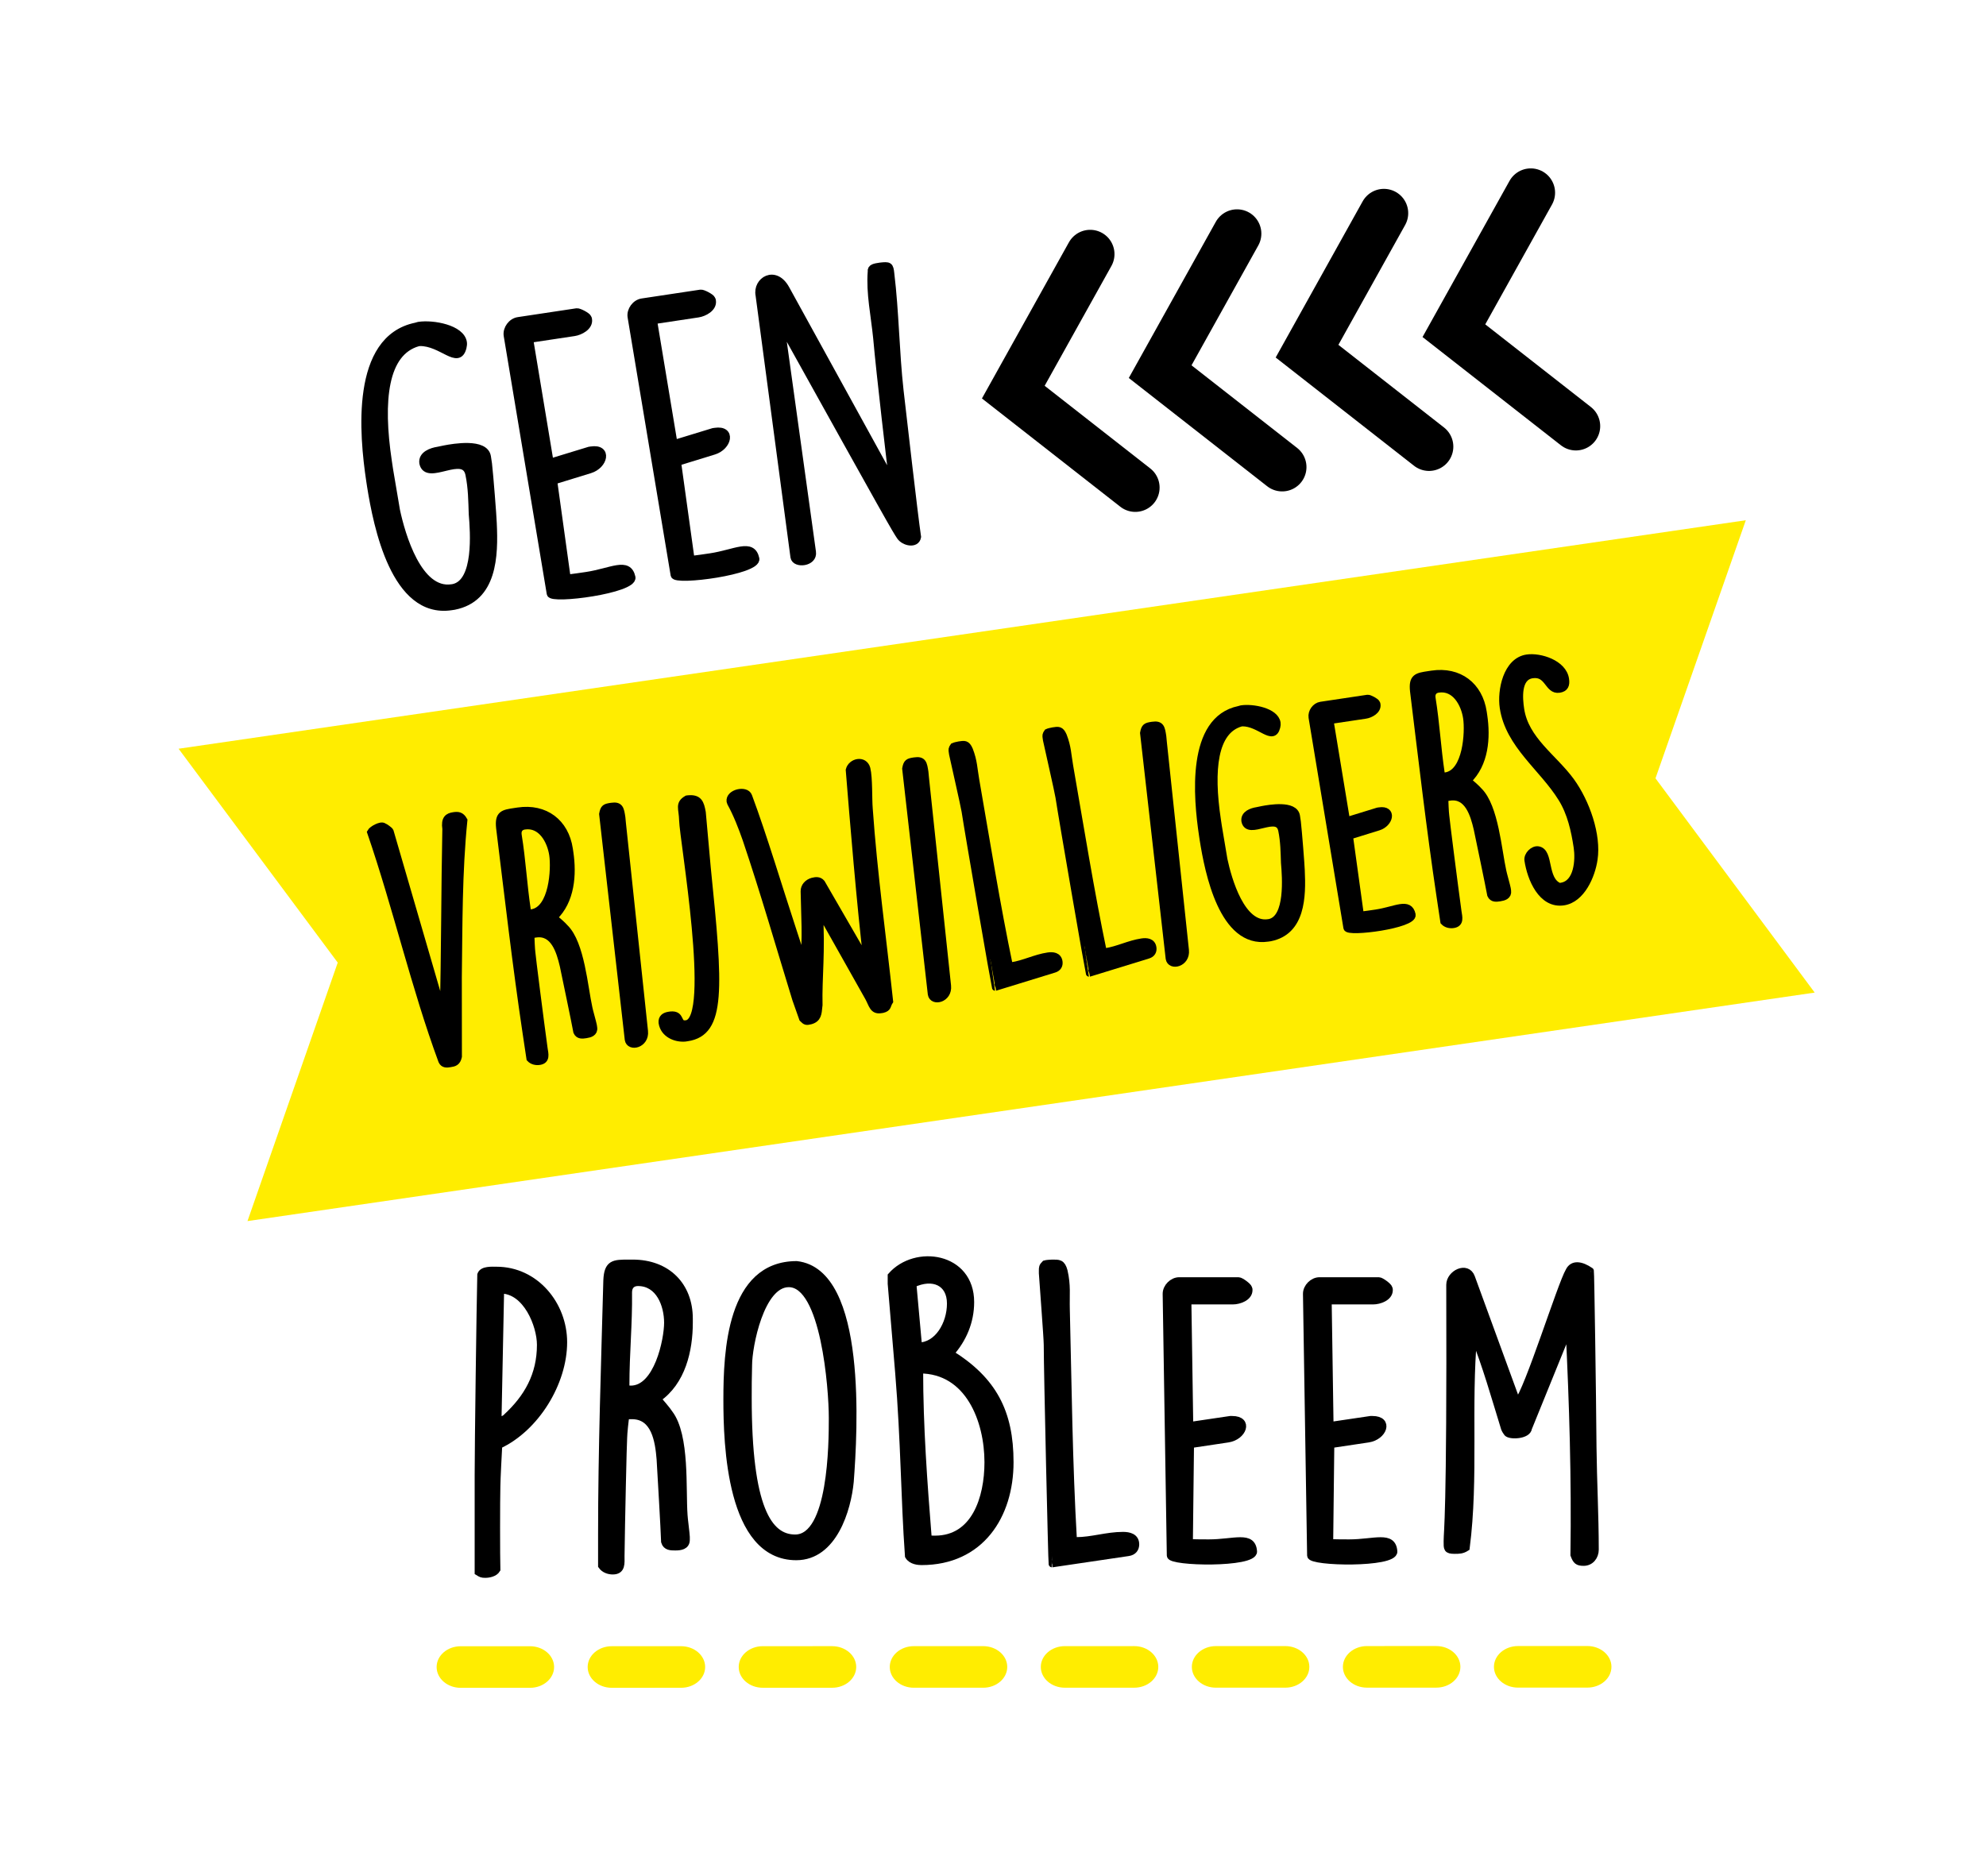
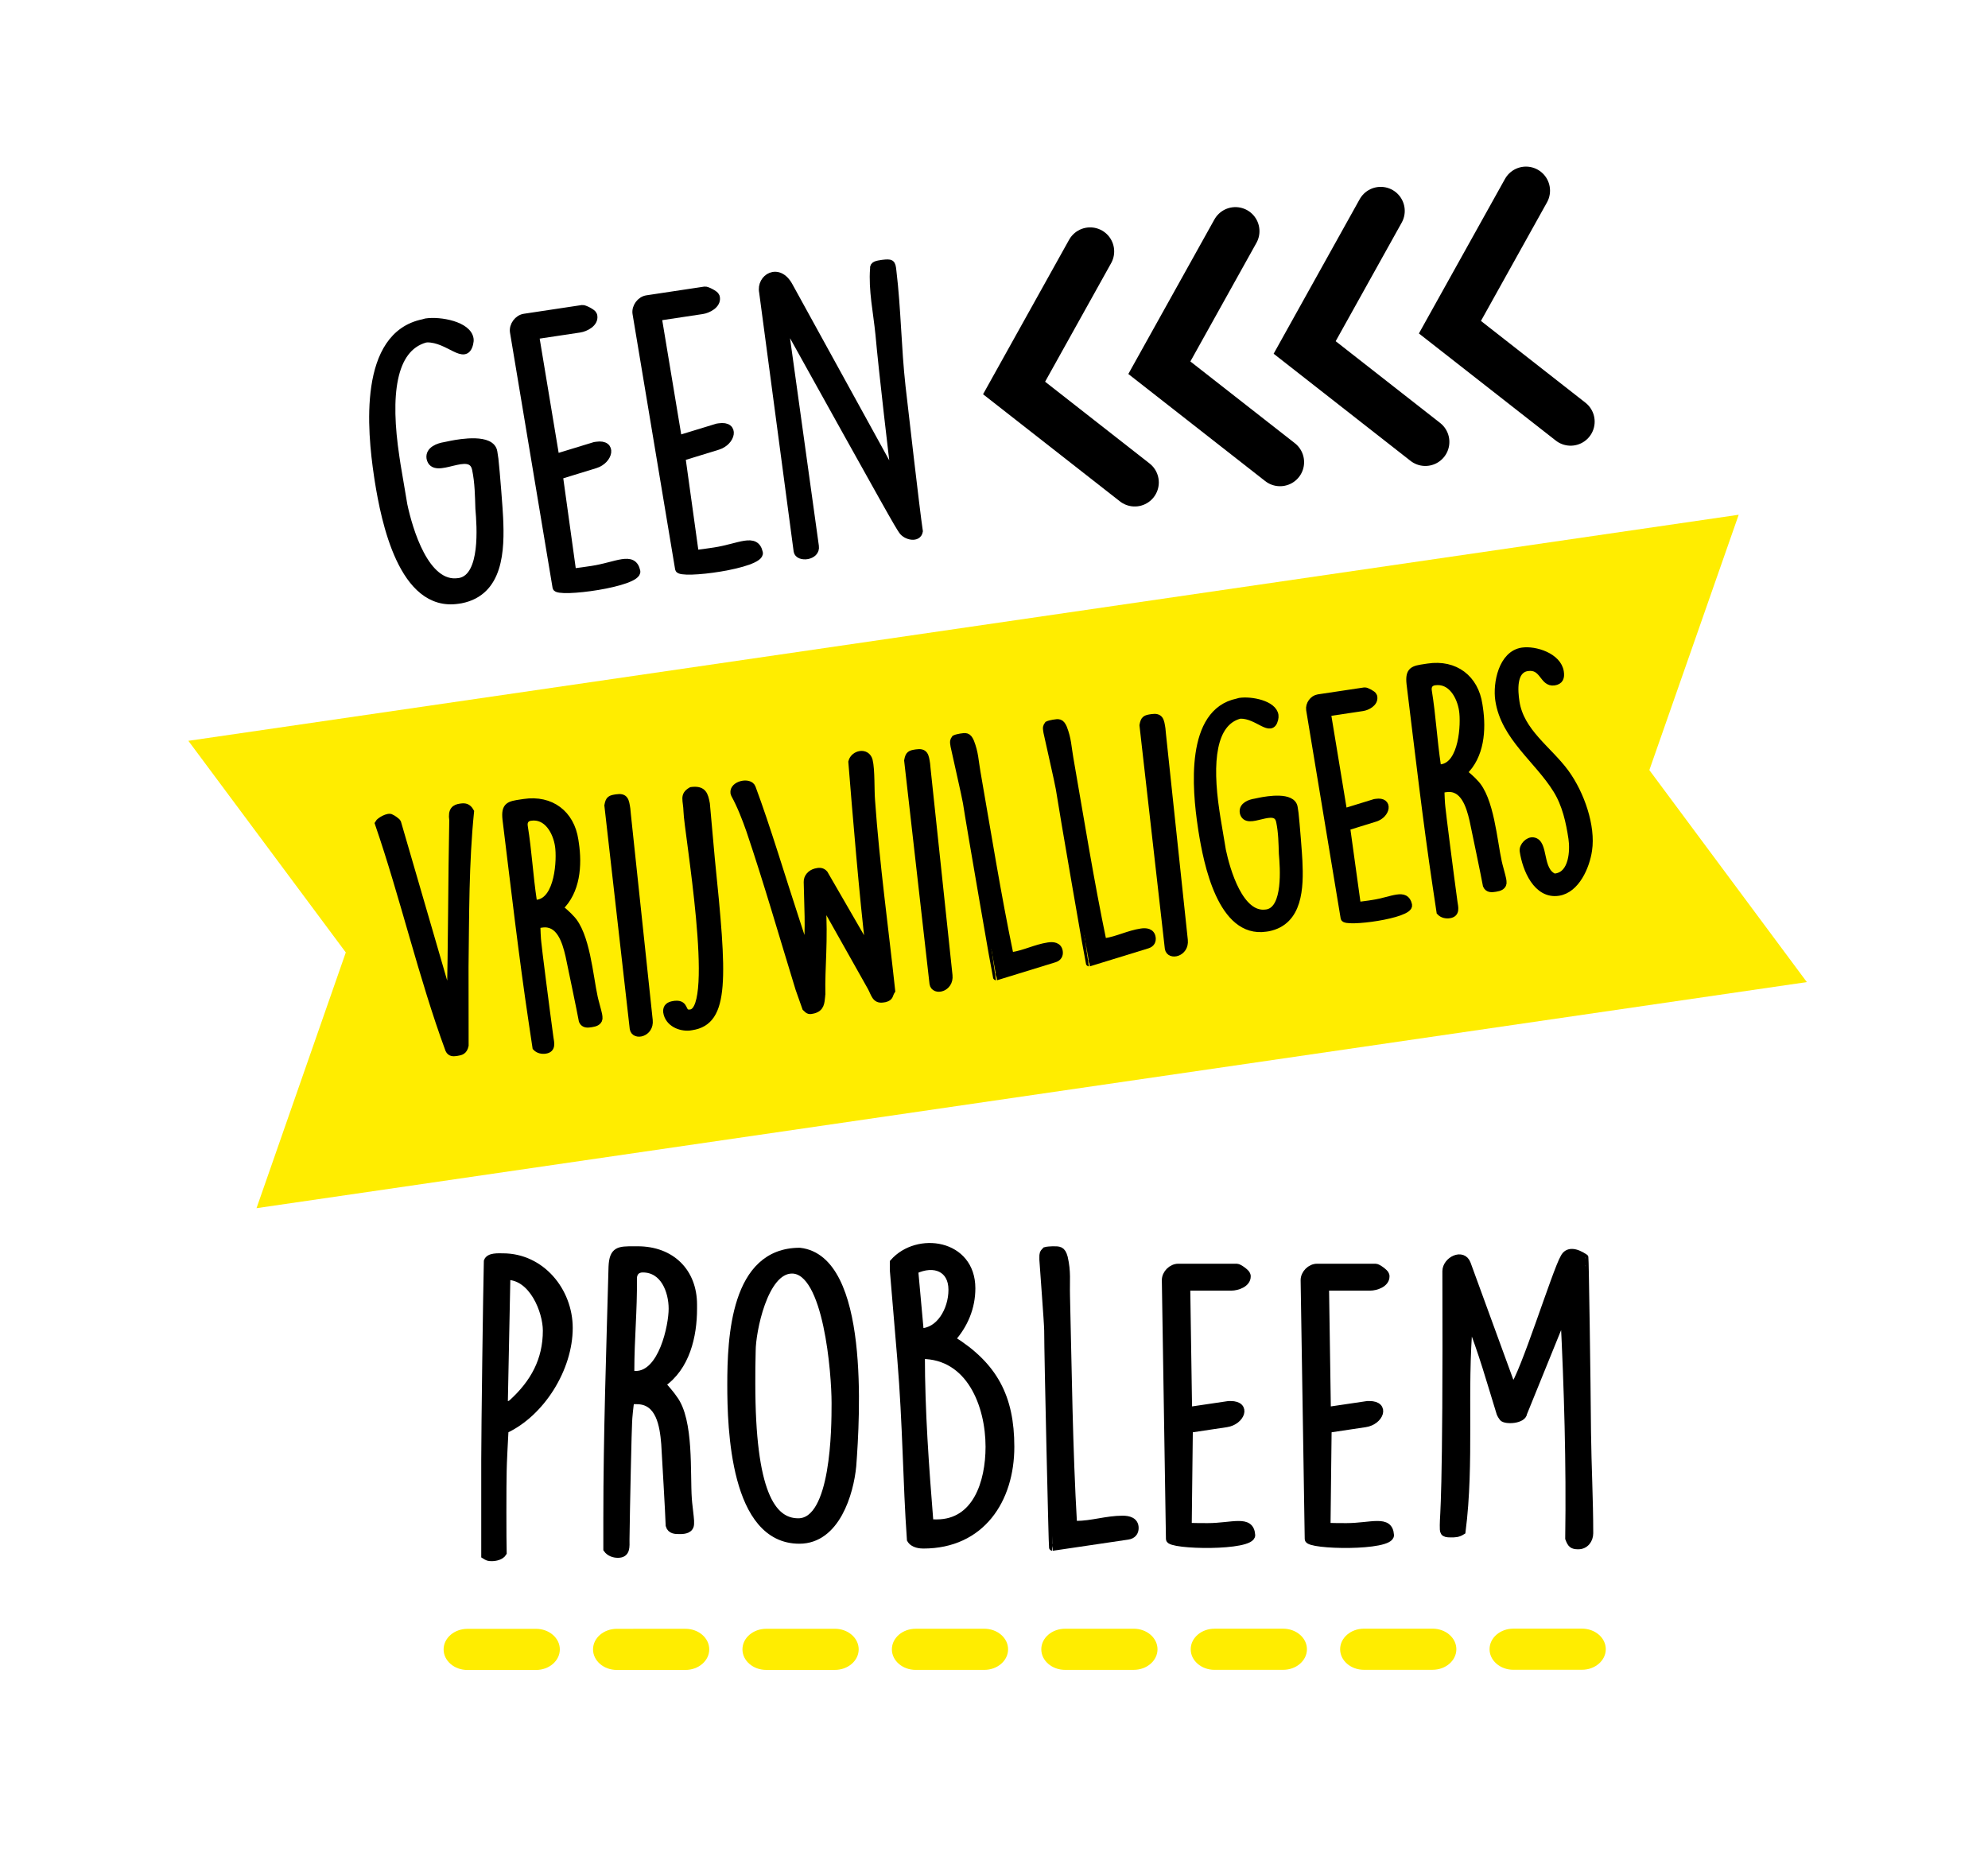
- <svg xmlns="http://www.w3.org/2000/svg" version="1.1" x="0px" y="0px" width="180px" height="170px" viewBox="0 0 280 270" enable-background="new 0 0 280 270" xml:space="preserve">
+ <svg xmlns="http://www.w3.org/2000/svg" version="1.1" x="0px" y="0px" width="150px" height="140px" viewBox="0 0 280 270" enable-background="new 0 0 280 270" xml:space="preserve">
  <g id="Laag_1">
    <polygon fill="#FFED00" points="258.282,142.91 32.684,175.808 45.676,138.595 22.767,107.801 248.365,74.904 235.364,112.061  " />
    <g>
      <path stroke="#000000" stroke-miterlimit="10" d="M65.886,212.363c0-4.32,0.27-24.516,0.378-28.836    c0.27-0.756,1.62-0.648,2.268-0.648c5.616,0,9.666,4.968,9.666,10.368c0,5.832-3.996,12.366-9.342,14.85    c-0.054,0.864-0.27,5.076-0.27,5.94c-0.054,1.836-0.054,10.152,0,11.934c-0.324,0.54-1.134,0.702-1.674,0.702    c-0.486,0-0.594-0.054-1.026-0.324V212.363z M68.748,204.479c0.378,0,0.864-0.108,1.134-0.378    c3.132-2.862,4.968-6.156,4.968-10.476c0-2.808-1.998-7.884-5.724-7.884L68.748,204.479z" />
      <path stroke="#000000" stroke-miterlimit="10" d="M83.652,220.896c0-12.15,0.432-24.408,0.756-36.559    c0.108-2.484,1.026-2.484,3.186-2.484h0.54c4.968,0,8.154,3.24,8.154,7.992v0.594c0,3.942-1.026,8.532-4.59,10.962    c0.27,0.27,1.512,1.728,1.728,2.106c2.43,3.186,1.836,10.908,2.106,14.634c0,0.324,0.324,2.808,0.324,3.132v0.432    c0,0.918-0.864,1.026-1.566,1.026h-0.054c-0.594,0-1.296,0-1.512-0.756c-0.054-1.782-0.54-10.044-0.648-11.88    c-0.216-2.646-0.756-6.264-4.05-6.264h-0.864c-0.108,0.486-0.324,2.646-0.324,3.132c-0.054,0.486-0.324,12.474-0.378,17.064    c0,1.026,0.162,2.16-1.188,2.16c-0.594,0-1.242-0.216-1.62-0.756V220.896z M87.864,199.997c3.834,0,5.292-7.074,5.292-9.558    c0-2.538-1.188-5.778-4.266-5.778c-0.81,0-1.35,0.486-1.35,1.404c0.054,4.698-0.378,8.64-0.378,13.446    C87.162,199.943,87.54,199.997,87.864,199.997z" />
      <path stroke="#000000" stroke-miterlimit="10" d="M111.732,182.069c9.666,1.08,8.262,24.084,7.722,31.267    c-0.378,3.942-2.376,10.8-7.776,10.8c-9.559,0-9.99-16.309-9.99-22.626C101.688,194.651,102.174,182.069,111.732,182.069z     M104.767,201.293c0,15.822,2.916,20.142,6.75,20.142c5.292,0,5.346-13.716,5.346-17.118v-0.216    c0-4.158-1.134-19.278-6.264-19.278c-4.05,0-5.778,9.018-5.778,11.718C104.767,198.269,104.767,199.781,104.767,201.293z" />
      <path stroke="#000000" stroke-miterlimit="10" d="M136.788,187.469c0,2.808-1.08,5.346-2.916,7.398    c6.155,3.834,8.586,8.424,8.586,15.66c0,7.722-4.267,14.31-12.743,14.31c-0.378,0-1.458-0.054-1.89-0.81    c-0.594-8.316-0.594-16.579-1.404-26.353l-1.08-12.852v-1.134C128.851,179.693,136.788,180.827,136.788,187.469z M129.282,193.787    c2.754,0,4.59-3.132,4.59-6.102c0-3.078-2.537-4.158-5.399-2.808L129.282,193.787z M131.658,221.598    c5.724,0,7.613-5.886,7.613-11.07c0-5.994-2.754-13.284-9.827-13.284c0,8.154,0.594,16.2,1.242,24.3    C131.011,221.598,131.335,221.598,131.658,221.598z" />
      <path stroke="#000000" stroke-miterlimit="10" d="M148.506,225.162c-0.054,0-0.702-27.864-0.702-31.537    c0-1.026-0.648-9.288-0.702-10.314v-0.378c0-0.432,0-0.594,0.378-0.972c0.162-0.054,0.811-0.108,1.026-0.108    c0.972,0,1.404-0.054,1.728,1.134c0.486,2.106,0.271,3.402,0.324,5.508c0.271,11.016,0.378,22.194,1.026,33.318h0.378    c2.268,0,4.428-0.756,6.75-0.756c0.864,0,1.836,0.216,1.836,1.296c0,0.594-0.324,1.08-1.08,1.188L148.506,225.162z" />
      <path stroke="#000000" stroke-miterlimit="10" d="M164.923,186.281c0-0.972,0.918-1.89,1.89-1.89h8.532    c0.324,0,1.404,0.81,1.458,1.08c0.054,0.108,0.054,0.162,0.054,0.27c0,1.08-1.458,1.566-2.322,1.566h-6.479l0.27,17.928    l5.832-0.864h0.271c2.538,0,1.565,2.484-0.594,2.808l-5.4,0.81l-0.162,14.094c0.486,0.054,2.322,0.054,2.808,0.054    c3.618,0,6.265-1.242,6.427,1.242c0.107,1.836-11.988,1.62-11.988,0.594L164.923,186.281z" />
      <path stroke="#000000" stroke-miterlimit="10" d="M185.119,186.281c0-0.972,0.918-1.89,1.89-1.89h8.532    c0.324,0,1.404,0.81,1.458,1.08c0.054,0.108,0.054,0.162,0.054,0.27c0,1.08-1.458,1.566-2.322,1.566h-6.479l0.27,17.928    l5.832-0.864h0.271c2.538,0,1.565,2.484-0.594,2.808l-5.4,0.81l-0.162,14.094c0.486,0.054,2.322,0.054,2.808,0.054    c3.618,0,6.265-1.242,6.427,1.242c0.107,1.836-11.988,1.62-11.988,0.594L185.119,186.281z" />
      <path stroke="#000000" stroke-miterlimit="10" d="M222.919,191.249l-5.832,14.364c-0.108,1.08-2.646,1.188-3.078,0.702    c-0.054-0.054-0.324-0.486-0.378-0.648c-1.404-4.536-2.646-9.018-4.429-13.446c-0.918,10.152,0.217,20.521-1.079,30.619    c-0.595,0.378-1.026,0.378-1.675,0.378c-1.134,0-1.08-0.27-1.08-1.296c0-1.728,0.486-2.862,0.378-36.937    c0-1.62,2.484-2.862,3.133-1.08l6.588,18.037c1.566-1.782,6.264-16.957,7.452-18.955c0.54-1.08,1.728-0.918,3.078,0    c0.054,0,0.324,17.82,0.378,25.435c0.054,4.806,0.324,9.828,0.324,14.688c0,0.972-0.648,1.836-1.675,1.836    c-0.863,0-1.079-0.216-1.403-1.08C223.783,212.958,223.459,202.104,222.919,191.249z" />
    </g>
    <g>
      <path stroke="#000000" stroke-miterlimit="10" d="M50.28,69.25c-1.005-6.674-2.263-20.465,6.636-22.297l0.419-0.117    c2.083-0.314,6.129,0.442,6.435,2.471c0.031,0.214,0.011,0.436-0.056,0.718c-0.683,2.724-3.061-0.741-6.223-0.701l-0.267,0.04    c-4.816,1.38-5.59,8.213-4.247,17.131l0.177,1.175l0.983,5.805c0.753,3.545,3.152,11.867,7.959,11.143l0.213-0.032    c3.492-0.744,2.941-8.033,2.724-10.567c-0.061-1.848-0.074-3.757-0.479-5.717c-0.666-3.34-6.047,1.184-6.633-1.623    c-0.186-1.228,1.27-1.72,2.178-1.857l0.953-0.198c1.273-0.246,5.85-1.045,6.179,1.145l0.153,1.015    c0.195,1.664,0.661,7.655,0.684,8.525c0.227,4.772,0.051,10.86-5.623,11.987l-0.427,0.064c-8.17,1.23-10.711-11.657-11.625-17.363    L50.28,69.25z" />
      <path stroke="#000000" stroke-miterlimit="10" d="M70.062,48.305c-0.145-0.961,0.626-2.006,1.587-2.15l8.438-1.271    c0.32-0.048,1.509,0.592,1.603,0.851c0.069,0.099,0.077,0.152,0.093,0.259c0.161,1.068-1.208,1.766-2.062,1.895l-6.408,0.965    l2.937,17.688l5.639-1.723l0.268-0.04c2.51-0.378,1.918,2.223-0.17,2.865l-5.219,1.605l1.938,13.961    c0.488-0.019,2.304-0.292,2.784-0.365c3.578-0.539,6.01-2.161,6.54,0.271c0.38,1.8-11.614,3.387-11.767,2.373L70.062,48.305z" />
      <path stroke="#000000" stroke-miterlimit="10" d="M87.896,45.62c-0.145-0.961,0.626-2.006,1.587-2.15l8.438-1.271    c0.32-0.048,1.509,0.592,1.603,0.851c0.069,0.099,0.077,0.152,0.094,0.259c0.16,1.068-1.209,1.766-2.063,1.895l-6.408,0.965    l2.937,17.688l5.639-1.723l0.268-0.04c2.51-0.378,1.918,2.223-0.169,2.865l-5.22,1.605l1.938,13.961    c0.488-0.019,2.304-0.292,2.784-0.365c3.578-0.539,6.01-2.161,6.54,0.271c0.38,1.8-11.614,3.387-11.767,2.373L87.896,45.62z" />
      <path stroke="#000000" stroke-miterlimit="10" d="M106.324,42.517c-0.429-2.12,2.314-3.844,3.902-0.916l15.341,27.889    c-0.302-2.357-1.853-15.558-2.319-20.84c-0.322-3.228-1.026-6.452-0.782-9.547c-0.089-0.587,0.499-0.676,1.3-0.796    c1.29-0.14,1.404-0.103,1.527,1.081c0.677,5.577,0.712,11.251,1.334,16.837c0.36,3.113,2.053,17.985,2.52,21.083    c-0.205,1.177-1.957,0.786-2.521-0.058c-0.703-1.041-1.291-2.044-17.17-30.617l4.562,32.843c0.241,1.602-2.506,1.852-2.675,0.73    L106.324,42.517z" />
    </g>
    <g>
      <path stroke="#000000" stroke-miterlimit="10" d="M50.402,119.805c0.204-0.387,1.49-1.113,1.884-0.816    c0.184,0.062,0.865,0.537,0.935,0.705l7.641,26.266c0.214-8.175,0.201-18.453,0.372-26.621c-0.222-1.48,0.343-1.787,1.11-1.902    c0.64-0.096,1.079-0.072,1.495,0.666c-0.758,7.456-0.703,15.101-0.801,22.591l0.012,11.434c-0.182,0.828-0.602,0.936-1.198,1.025    c-0.469,0.07-0.938,0.141-1.193-0.4C56.769,142.213,54.112,130.597,50.402,119.805z" />
      <path stroke="#000000" stroke-miterlimit="10" d="M72.79,148.756c-1.467-9.792-2.605-19.722-3.816-29.553    c-0.215-2.015,0.51-2.124,2.215-2.379l0.428-0.064c3.923-0.587,6.83,1.647,7.404,5.477l0.071,0.479    c0.476,3.178,0.22,6.998-2.302,9.378c0.246,0.185,1.403,1.213,1.619,1.493c2.304,2.28,2.768,8.574,3.43,11.544    c0.039,0.262,0.596,2.225,0.635,2.486l0.052,0.348c0.111,0.74-0.559,0.929-1.113,1.012l-0.042,0.006    c-0.47,0.07-1.023,0.154-1.285-0.43c-0.258-1.43-1.64-8.031-1.946-9.498c-0.49-2.107-1.354-4.959-3.955-4.57l-0.682,0.102    c-0.027,0.405,0.063,2.172,0.122,2.563c0.016,0.398,1.25,10.092,1.762,13.797c0.124,0.827,0.389,1.722-0.678,1.882    c-0.469,0.07-1.006-0.027-1.37-0.418L72.79,148.756z M73.593,131.415c3.028-0.453,3.326-6.327,3.025-8.329    c-0.306-2.045-1.636-4.516-4.066-4.151c-0.64,0.096-1.008,0.551-0.896,1.291c0.609,3.78,0.744,7.008,1.324,10.881    C73.032,131.455,73.337,131.454,73.593,131.415z" />
      <path stroke="#000000" stroke-miterlimit="10" d="M83.803,117.205c0.168-0.916,0.375-0.991,1.271-1.125    c1.236-0.185,1.321,0.381,1.511,1.643c0.02,0.13,0.062,0.703,0.074,0.79l3.181,29.959c0.201,1.928-2.16,2.46-2.35,1.198    L83.803,117.205z" />
      <path stroke="#000000" stroke-miterlimit="10" d="M93.373,146.162l0.214-0.032c1.719-0.168,0.831,1.478,2.281,1.26    c4.052-0.607-0.507-26.667-0.551-29.286c-0.041-1.729-0.613-2.355,0.63-3.075l0.171-0.025c1.548-0.144,1.793,0.621,2.038,1.963    l0.718,7.991c1.778,17.399,2.198,23.699-2.876,24.458l-0.342,0.051c-1.335,0.111-3.05-0.566-3.297-2.22    C92.297,146.546,92.733,146.258,93.373,146.162z" />
      <path stroke="#000000" stroke-miterlimit="10" d="M114.963,144.752c0.006,0.044-0.03,0.094-0.023,0.137    c-0.105,1.039-0.123,1.798-1.212,2.095c-0.591,0.133-0.676,0.146-1.138-0.319l-0.985-2.789    c-2.381-7.742-4.571-15.379-7.158-23.045c-0.608-1.733-1.322-3.584-2.223-5.229c-0.068-0.167-0.075-0.211-0.075-0.211    c-0.188-1.262,2.301-1.813,2.678-0.757c2.11,5.646,4.467,13.525,6.385,19.334l1.526,4.666c0.395-3.485,0.122-7.048,0.072-10.29    c-0.02-0.709,0.506-1.277,1.218-1.472c0.463-0.114,0.933-0.185,1.303,0.25l6.533,11.303c-0.935-7.692-2.012-20.702-2.561-27.561    c0.301-1.202,2.157-1.614,2.543-0.204c0.337,1.374,0.22,4.373,0.343,5.778c0.656,9.334,1.94,18.487,2.933,27.727    c-0.391,0.593-0.161,0.958-1.002,1.174l-0.298,0.045c-1.109,0.166-1.203-0.755-1.744-1.742l-7.069-12.557    C115.39,137.124,114.868,140.628,114.963,144.752z" />
      <path stroke="#000000" stroke-miterlimit="10" d="M127.427,110.669c0.168-0.915,0.375-0.991,1.271-1.125    c1.236-0.185,1.321,0.381,1.511,1.643c0.02,0.13,0.062,0.703,0.074,0.79l3.18,29.959c0.201,1.929-2.16,2.46-2.349,1.198    L127.427,110.669z" />
      <path stroke="#000000" stroke-miterlimit="10" d="M140.339,142.151c-0.043,0.007-3.918-22.373-4.361-25.333    c-0.124-0.827-1.634-7.408-1.8-8.229l-0.046-0.305c-0.052-0.349-0.071-0.479,0.181-0.829c0.122-0.062,0.627-0.183,0.798-0.208    c0.767-0.115,1.103-0.21,1.501,0.71c0.639,1.64,0.624,2.71,0.922,4.4c1.543,8.846,2.978,17.842,4.832,26.731l0.299-0.045    c1.791-0.268,3.406-1.133,5.24-1.408c0.682-0.103,1.475-0.043,1.605,0.827c0.071,0.479-0.125,0.909-0.709,1.085L140.339,142.151z" />
      <path stroke="#000000" stroke-miterlimit="10" d="M153.857,140.126c-0.043,0.006-3.919-22.374-4.362-25.333    c-0.124-0.827-1.634-7.409-1.8-8.229l-0.046-0.305c-0.052-0.349-0.071-0.479,0.182-0.828c0.121-0.063,0.627-0.184,0.797-0.209    c0.768-0.115,1.103-0.209,1.502,0.71c0.638,1.64,0.624,2.71,0.921,4.401c1.543,8.846,2.979,17.842,4.833,26.73l0.298-0.044    c1.791-0.269,3.406-1.133,5.24-1.408c0.682-0.103,1.476-0.043,1.605,0.827c0.072,0.479-0.125,0.909-0.709,1.085L153.857,140.126z" />
      <path stroke="#000000" stroke-miterlimit="10" d="M161.669,105.539c0.168-0.916,0.375-0.991,1.271-1.125    c1.236-0.186,1.321,0.381,1.511,1.643c0.02,0.131,0.062,0.703,0.074,0.79l3.181,29.959c0.201,1.928-2.16,2.46-2.35,1.198    L161.669,105.539z" />
      <path stroke="#000000" stroke-miterlimit="10" d="M170.157,120.286c-0.815-5.44-1.845-16.677,5.261-18.142l0.335-0.094    c1.663-0.25,4.896,0.378,5.144,2.032c0.026,0.174,0.01,0.354-0.043,0.585c-0.539,2.216-2.445-0.612-4.971-0.59l-0.214,0.032    c-3.845,1.11-4.45,6.674-3.361,13.941l0.144,0.958l0.795,4.731c0.608,2.89,2.54,9.676,6.378,9.101l0.171-0.025    c2.789-0.596,2.335-6.535,2.156-8.6c-0.051-1.505-0.065-3.061-0.393-4.657c-0.539-2.723-4.828,0.945-5.302-1.342    c-0.15-1.001,1.011-1.397,1.736-1.506l0.761-0.158c1.018-0.197,4.672-0.833,4.938,0.951l0.124,0.826    c0.16,1.356,0.542,6.238,0.562,6.947c0.189,3.887,0.061,8.846-4.47,9.747l-0.342,0.051c-6.524,0.978-8.578-9.527-9.318-14.178    L170.157,120.286z" />
      <path stroke="#000000" stroke-miterlimit="10" d="M185.922,103.285c-0.117-0.784,0.497-1.632,1.265-1.747l6.738-1.01    c0.256-0.038,1.206,0.487,1.281,0.698c0.056,0.081,0.062,0.124,0.076,0.211c0.13,0.87-0.963,1.434-1.646,1.537l-5.117,0.767    l2.378,14.417l4.501-1.387l0.214-0.032c2.004-0.3,1.536,1.817-0.13,2.334l-4.167,1.292l1.573,11.378    c0.391-0.014,1.84-0.231,2.225-0.289c2.857-0.428,4.797-1.742,5.225,0.241c0.307,1.466-9.271,2.723-9.396,1.897L185.922,103.285z" />
      <path stroke="#000000" stroke-miterlimit="10" d="M204.345,129.047c-1.467-9.792-2.606-19.722-3.817-29.553    c-0.215-2.015,0.511-2.124,2.216-2.379l0.427-0.064c3.923-0.587,6.831,1.647,7.404,5.477l0.072,0.479    c0.476,3.178,0.22,6.998-2.302,9.378c0.246,0.186,1.402,1.214,1.619,1.493c2.304,2.281,2.767,8.574,3.43,11.545    c0.039,0.261,0.595,2.225,0.634,2.486l0.053,0.349c0.11,0.739-0.559,0.929-1.113,1.012l-0.042,0.006    c-0.47,0.07-1.024,0.153-1.286-0.431c-0.257-1.43-1.639-8.031-1.945-9.498c-0.49-2.106-1.354-4.959-3.955-4.569l-0.683,0.102    c-0.026,0.404,0.063,2.171,0.122,2.563c0.017,0.398,1.251,10.092,1.763,13.797c0.124,0.827,0.389,1.722-0.678,1.882    c-0.469,0.07-1.007-0.027-1.37-0.418L204.345,129.047z M205.147,111.707c3.028-0.454,3.325-6.328,3.025-8.33    c-0.307-2.045-1.636-4.516-4.067-4.151c-0.639,0.096-1.007,0.551-0.896,1.291c0.609,3.78,0.744,7.008,1.324,10.881    C204.586,111.746,204.892,111.745,205.147,111.707z" />
      <path stroke="#000000" stroke-miterlimit="10" d="M218.47,122.348c1.784,0.267,0.737,4.339,3.06,5.282l0.256-0.038    c2.387-0.358,2.567-3.812,2.301-5.596c-0.359-2.394-0.914-4.936-2.234-7.051c-2.708-4.4-7.602-7.672-8.41-13.069    c-0.365-2.437,0.478-6.702,3.421-7.143c1.876-0.281,5.218,0.776,5.557,3.04c0.124,0.827-0.061,1.343-0.914,1.471    c-1.663,0.249-1.542-2.438-3.888-2.087c-2.175,0.326-1.883,3.441-1.654,4.964c0.658,4.396,4.746,6.943,7.213,10.311    c2.251,3.09,3.877,7.83,3.349,11.291c-0.343,2.366-1.8,5.743-4.4,6.132c-3.156,0.473-4.737-3.384-5.128-5.995    C216.885,123.12,217.755,122.232,218.47,122.348z" />
    </g>
    <g>
      <path fill="#FFED00" d="M76.821,240.013c0,1.652-1.55,2.994-3.464,2.994l-9.982,0.002c-1.914,0.001-3.465-1.34-3.465-2.992l0,0    c0-1.654,1.551-2.995,3.464-2.995l9.982-0.002C75.27,237.02,76.82,238.359,76.821,240.013L76.821,240.013z" />
      <path fill="#FFED00" d="M98.564,240.009c0.001,1.652-1.551,2.993-3.464,2.994l-9.982,0.002c-1.914,0-3.464-1.341-3.465-2.993l0,0    c0-1.654,1.55-2.994,3.464-2.994l9.982-0.002C97.013,237.015,98.564,238.355,98.564,240.009L98.564,240.009z" />
      <path fill="#FFED00" d="M120.309,240.005c0,1.652-1.552,2.993-3.465,2.993L106.861,243c-1.915,0.001-3.465-1.34-3.465-2.992l0,0    c0-1.654,1.55-2.994,3.464-2.995l9.981-0.002C118.755,237.011,120.309,238.351,120.309,240.005L120.309,240.005z" />
      <path fill="#FFED00" d="M142.05,240c0,1.652-1.552,2.994-3.464,2.994l-9.981,0.002c-1.915,0-3.465-1.34-3.465-2.992l0,0    c0-1.654,1.549-2.995,3.463-2.995l9.981-0.002C140.496,237.007,142.05,238.346,142.05,240L142.05,240z" />
      <path fill="#FFED00" d="M163.793,239.997c0,1.652-1.551,2.993-3.464,2.994l-9.982,0.002c-1.914,0-3.465-1.341-3.465-2.993l0,0    c0-1.654,1.549-2.994,3.463-2.994l9.982-0.002C162.24,237.002,163.793,238.342,163.793,239.997L163.793,239.997z" />
      <path fill="#FFED00" d="M185.537,239.993c0,1.652-1.552,2.993-3.464,2.993l-9.982,0.002c-1.914,0.001-3.466-1.34-3.466-2.992l0,0    c0-1.654,1.55-2.994,3.464-2.995l9.982-0.002C183.983,236.999,185.537,238.338,185.537,239.993L185.537,239.993z" />
      <path fill="#FFED00" d="M207.28,239.988c0,1.652-1.552,2.993-3.463,2.994l-9.982,0.002c-1.915,0-3.467-1.34-3.467-2.992l0,0    c0-1.654,1.55-2.995,3.465-2.995l9.982-0.002C205.727,236.995,207.28,238.333,207.28,239.988L207.28,239.988z" />
      <path fill="#FFED00" d="M229.024,239.984c0,1.652-1.552,2.993-3.465,2.993l-9.981,0.002c-1.914,0.001-3.467-1.34-3.467-2.992l0,0    c0-1.654,1.551-2.994,3.465-2.994l9.981-0.002C227.471,236.99,229.024,238.33,229.024,239.984L229.024,239.984z" />
    </g>
    <g>
      <polyline fill="none" stroke="#000000" stroke-width="7" stroke-linecap="round" stroke-miterlimit="10" points="217.411,27.744    206.345,47.612 223.906,61.355   " />
      <polyline fill="none" stroke="#000000" stroke-width="7" stroke-linecap="round" stroke-miterlimit="10" points="196.27,30.691    185.206,50.561 202.764,64.304   " />
      <polyline fill="none" stroke="#000000" stroke-width="7" stroke-linecap="round" stroke-miterlimit="10" points="175.13,33.638    164.062,53.509 181.624,67.252   " />
      <polyline fill="none" stroke="#000000" stroke-width="7" stroke-linecap="round" stroke-miterlimit="10" points="153.988,36.588    142.922,56.457 160.482,70.201   " />
    </g>
  </g>
  <g id="Laag_2">
</g>
  <g id="Laag_3">
</g>
</svg>
